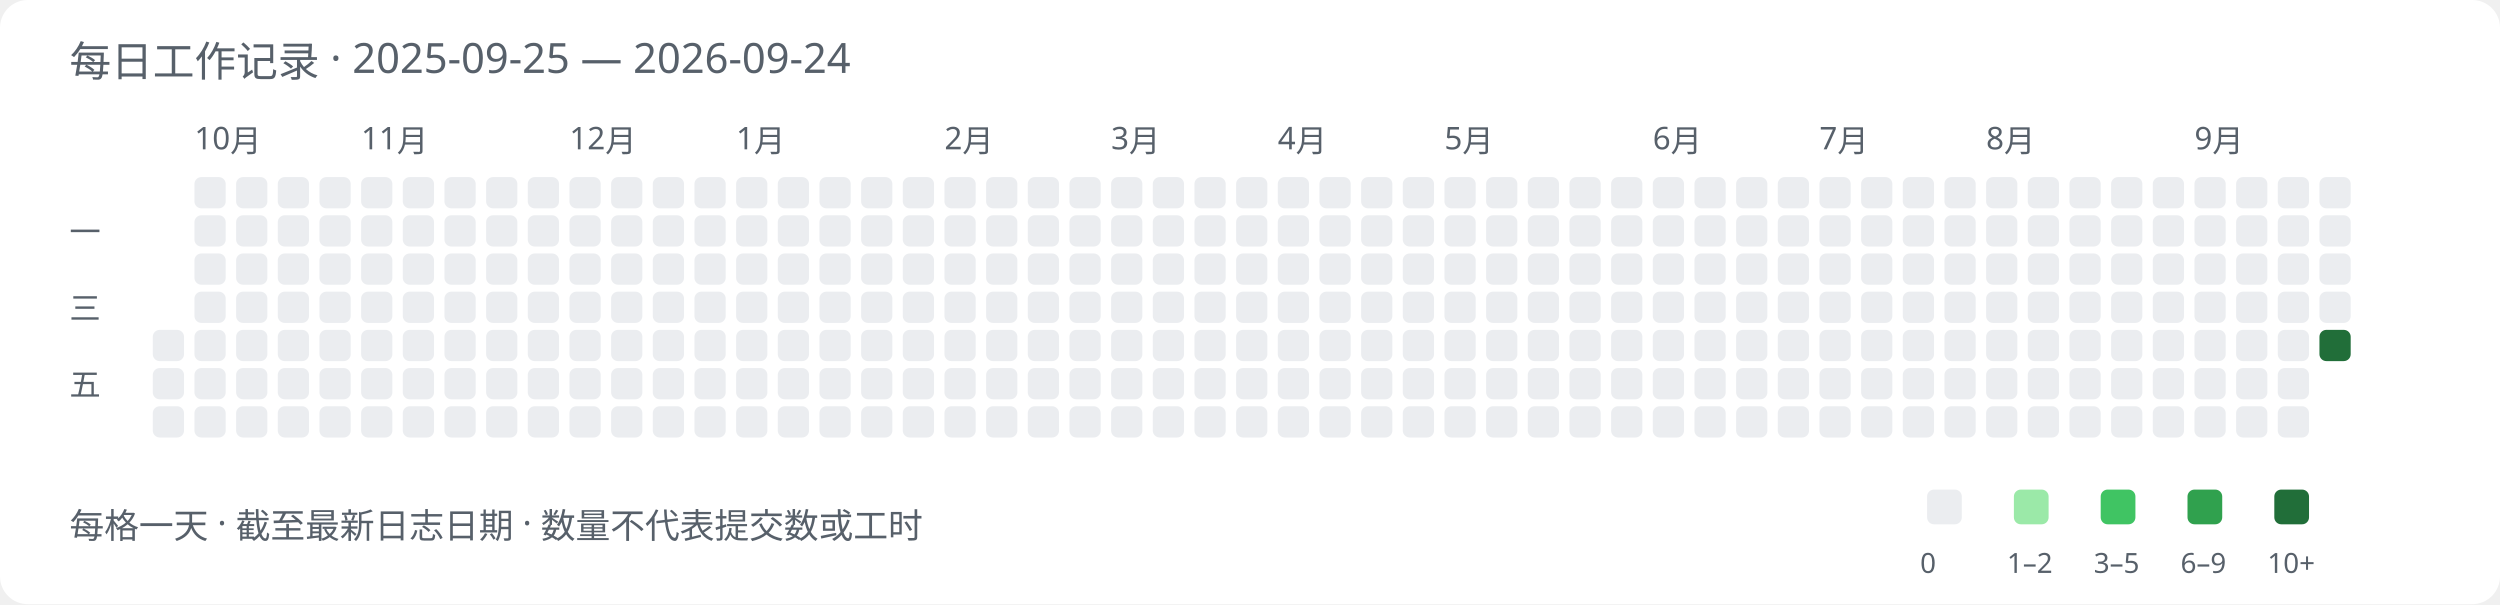
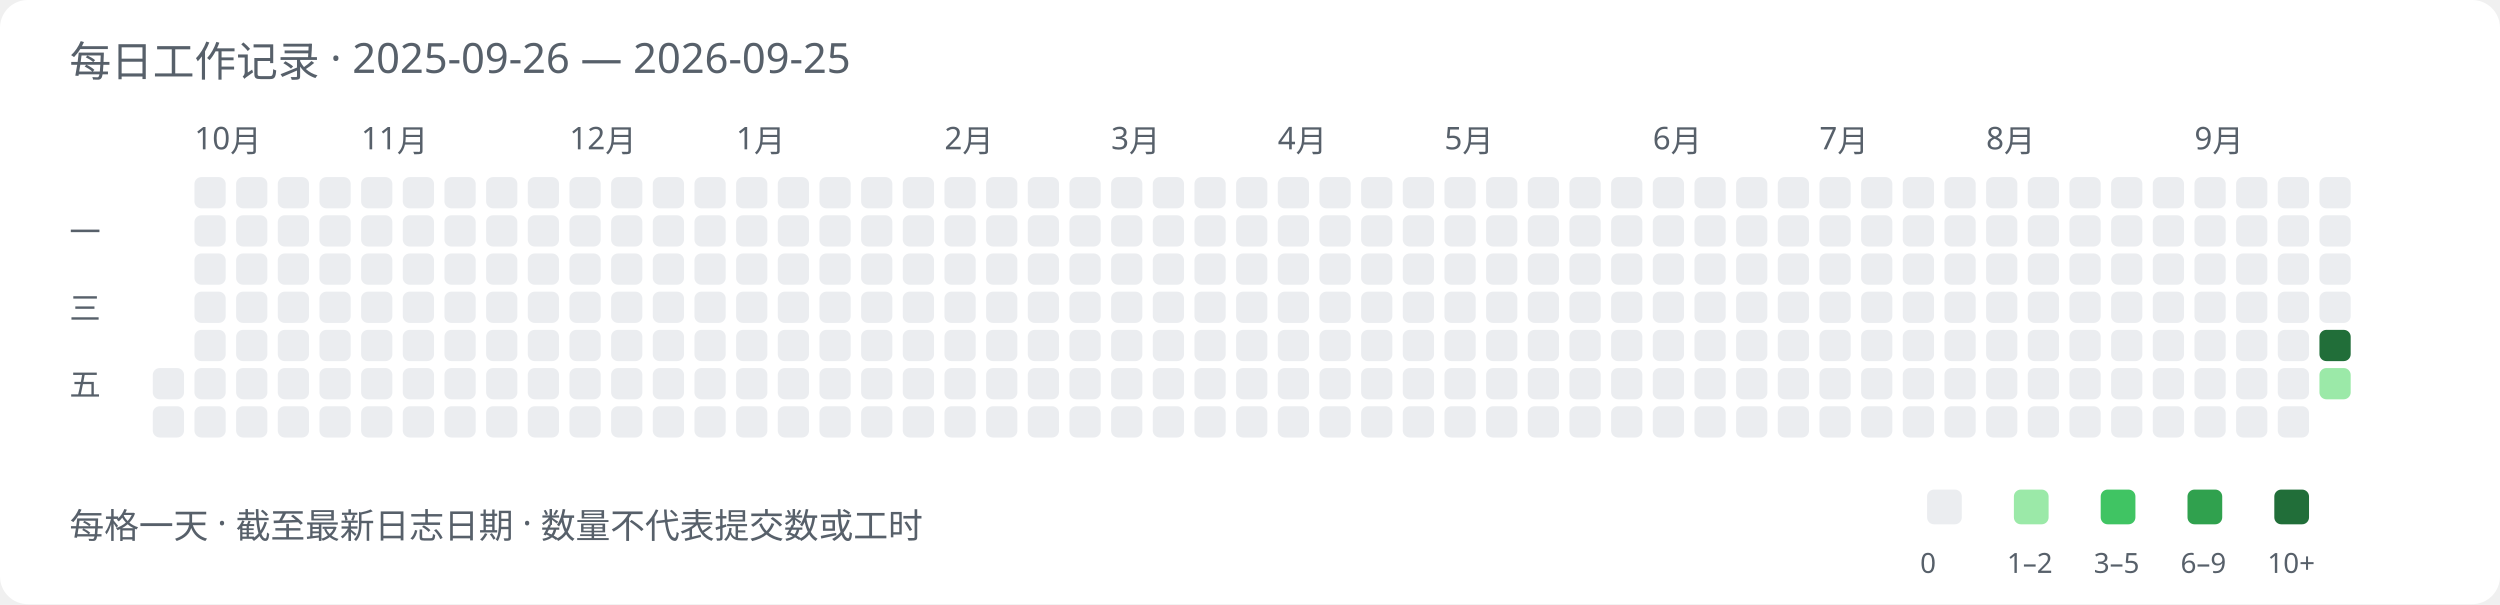
<svg xmlns="http://www.w3.org/2000/svg" width="720" height="174" viewBox="0 0 720 174" role="img" aria-label="每日开发记录全年贡献格">
  <rect width="100%" height="100%" rx="8" fill="#fff" />
  <g font-family="system-ui, sans-serif">
-     <text x="20" y="22" font-size="12" fill="#57606a">每日工作记录 · 2025-09-25 — 2026-09-24</text>
+     <text x="20" y="22" font-size="12" fill="#57606a">每日工作记录 · 2025-09-26 — 2026-09-25</text>
    <text x="20" y="70" font-size="9" fill="#57606a">一</text>
    <text x="20" y="92" font-size="9" fill="#57606a">三</text>
    <text x="20" y="114" font-size="9" fill="#57606a">五</text>
-     <rect data-date="2025-09-25" data-count="0" x="44" y="95" width="9" height="9" rx="2" fill="#ebedf0" />
    <rect data-date="2025-09-26" data-count="0" x="44" y="106" width="9" height="9" rx="2" fill="#ebedf0" />
    <rect data-date="2025-09-27" data-count="0" x="44" y="117" width="9" height="9" rx="2" fill="#ebedf0" />
    <rect data-date="2025-09-28" data-count="0" x="56" y="51" width="9" height="9" rx="2" fill="#ebedf0" />
    <rect data-date="2025-09-29" data-count="0" x="56" y="62" width="9" height="9" rx="2" fill="#ebedf0" />
    <rect data-date="2025-09-30" data-count="0" x="56" y="73" width="9" height="9" rx="2" fill="#ebedf0" />
    <text x="56" y="43" font-size="9" fill="#57606a">10月</text>
    <rect data-date="2025-10-01" data-count="0" x="56" y="84" width="9" height="9" rx="2" fill="#ebedf0" />
    <rect data-date="2025-10-02" data-count="0" x="56" y="95" width="9" height="9" rx="2" fill="#ebedf0" />
    <rect data-date="2025-10-03" data-count="0" x="56" y="106" width="9" height="9" rx="2" fill="#ebedf0" />
    <rect data-date="2025-10-04" data-count="0" x="56" y="117" width="9" height="9" rx="2" fill="#ebedf0" />
    <rect data-date="2025-10-05" data-count="0" x="68" y="51" width="9" height="9" rx="2" fill="#ebedf0" />
    <rect data-date="2025-10-06" data-count="0" x="68" y="62" width="9" height="9" rx="2" fill="#ebedf0" />
    <rect data-date="2025-10-07" data-count="0" x="68" y="73" width="9" height="9" rx="2" fill="#ebedf0" />
    <rect data-date="2025-10-08" data-count="0" x="68" y="84" width="9" height="9" rx="2" fill="#ebedf0" />
    <rect data-date="2025-10-09" data-count="0" x="68" y="95" width="9" height="9" rx="2" fill="#ebedf0" />
    <rect data-date="2025-10-10" data-count="0" x="68" y="106" width="9" height="9" rx="2" fill="#ebedf0" />
    <rect data-date="2025-10-11" data-count="0" x="68" y="117" width="9" height="9" rx="2" fill="#ebedf0" />
    <rect data-date="2025-10-12" data-count="0" x="80" y="51" width="9" height="9" rx="2" fill="#ebedf0" />
    <rect data-date="2025-10-13" data-count="0" x="80" y="62" width="9" height="9" rx="2" fill="#ebedf0" />
    <rect data-date="2025-10-14" data-count="0" x="80" y="73" width="9" height="9" rx="2" fill="#ebedf0" />
    <rect data-date="2025-10-15" data-count="0" x="80" y="84" width="9" height="9" rx="2" fill="#ebedf0" />
    <rect data-date="2025-10-16" data-count="0" x="80" y="95" width="9" height="9" rx="2" fill="#ebedf0" />
    <rect data-date="2025-10-17" data-count="0" x="80" y="106" width="9" height="9" rx="2" fill="#ebedf0" />
    <rect data-date="2025-10-18" data-count="0" x="80" y="117" width="9" height="9" rx="2" fill="#ebedf0" />
    <rect data-date="2025-10-19" data-count="0" x="92" y="51" width="9" height="9" rx="2" fill="#ebedf0" />
    <rect data-date="2025-10-20" data-count="0" x="92" y="62" width="9" height="9" rx="2" fill="#ebedf0" />
    <rect data-date="2025-10-21" data-count="0" x="92" y="73" width="9" height="9" rx="2" fill="#ebedf0" />
    <rect data-date="2025-10-22" data-count="0" x="92" y="84" width="9" height="9" rx="2" fill="#ebedf0" />
    <rect data-date="2025-10-23" data-count="0" x="92" y="95" width="9" height="9" rx="2" fill="#ebedf0" />
    <rect data-date="2025-10-24" data-count="0" x="92" y="106" width="9" height="9" rx="2" fill="#ebedf0" />
    <rect data-date="2025-10-25" data-count="0" x="92" y="117" width="9" height="9" rx="2" fill="#ebedf0" />
    <rect data-date="2025-10-26" data-count="0" x="104" y="51" width="9" height="9" rx="2" fill="#ebedf0" />
    <rect data-date="2025-10-27" data-count="0" x="104" y="62" width="9" height="9" rx="2" fill="#ebedf0" />
    <rect data-date="2025-10-28" data-count="0" x="104" y="73" width="9" height="9" rx="2" fill="#ebedf0" />
    <rect data-date="2025-10-29" data-count="0" x="104" y="84" width="9" height="9" rx="2" fill="#ebedf0" />
    <rect data-date="2025-10-30" data-count="0" x="104" y="95" width="9" height="9" rx="2" fill="#ebedf0" />
    <rect data-date="2025-10-31" data-count="0" x="104" y="106" width="9" height="9" rx="2" fill="#ebedf0" />
    <text x="104" y="43" font-size="9" fill="#57606a">11月</text>
    <rect data-date="2025-11-01" data-count="0" x="104" y="117" width="9" height="9" rx="2" fill="#ebedf0" />
    <rect data-date="2025-11-02" data-count="0" x="116" y="51" width="9" height="9" rx="2" fill="#ebedf0" />
    <rect data-date="2025-11-03" data-count="0" x="116" y="62" width="9" height="9" rx="2" fill="#ebedf0" />
    <rect data-date="2025-11-04" data-count="0" x="116" y="73" width="9" height="9" rx="2" fill="#ebedf0" />
    <rect data-date="2025-11-05" data-count="0" x="116" y="84" width="9" height="9" rx="2" fill="#ebedf0" />
    <rect data-date="2025-11-06" data-count="0" x="116" y="95" width="9" height="9" rx="2" fill="#ebedf0" />
    <rect data-date="2025-11-07" data-count="0" x="116" y="106" width="9" height="9" rx="2" fill="#ebedf0" />
    <rect data-date="2025-11-08" data-count="0" x="116" y="117" width="9" height="9" rx="2" fill="#ebedf0" />
    <rect data-date="2025-11-09" data-count="0" x="128" y="51" width="9" height="9" rx="2" fill="#ebedf0" />
    <rect data-date="2025-11-10" data-count="0" x="128" y="62" width="9" height="9" rx="2" fill="#ebedf0" />
    <rect data-date="2025-11-11" data-count="0" x="128" y="73" width="9" height="9" rx="2" fill="#ebedf0" />
    <rect data-date="2025-11-12" data-count="0" x="128" y="84" width="9" height="9" rx="2" fill="#ebedf0" />
    <rect data-date="2025-11-13" data-count="0" x="128" y="95" width="9" height="9" rx="2" fill="#ebedf0" />
    <rect data-date="2025-11-14" data-count="0" x="128" y="106" width="9" height="9" rx="2" fill="#ebedf0" />
    <rect data-date="2025-11-15" data-count="0" x="128" y="117" width="9" height="9" rx="2" fill="#ebedf0" />
    <rect data-date="2025-11-16" data-count="0" x="140" y="51" width="9" height="9" rx="2" fill="#ebedf0" />
    <rect data-date="2025-11-17" data-count="0" x="140" y="62" width="9" height="9" rx="2" fill="#ebedf0" />
    <rect data-date="2025-11-18" data-count="0" x="140" y="73" width="9" height="9" rx="2" fill="#ebedf0" />
    <rect data-date="2025-11-19" data-count="0" x="140" y="84" width="9" height="9" rx="2" fill="#ebedf0" />
    <rect data-date="2025-11-20" data-count="0" x="140" y="95" width="9" height="9" rx="2" fill="#ebedf0" />
    <rect data-date="2025-11-21" data-count="0" x="140" y="106" width="9" height="9" rx="2" fill="#ebedf0" />
    <rect data-date="2025-11-22" data-count="0" x="140" y="117" width="9" height="9" rx="2" fill="#ebedf0" />
    <rect data-date="2025-11-23" data-count="0" x="152" y="51" width="9" height="9" rx="2" fill="#ebedf0" />
    <rect data-date="2025-11-24" data-count="0" x="152" y="62" width="9" height="9" rx="2" fill="#ebedf0" />
    <rect data-date="2025-11-25" data-count="0" x="152" y="73" width="9" height="9" rx="2" fill="#ebedf0" />
    <rect data-date="2025-11-26" data-count="0" x="152" y="84" width="9" height="9" rx="2" fill="#ebedf0" />
    <rect data-date="2025-11-27" data-count="0" x="152" y="95" width="9" height="9" rx="2" fill="#ebedf0" />
    <rect data-date="2025-11-28" data-count="0" x="152" y="106" width="9" height="9" rx="2" fill="#ebedf0" />
    <rect data-date="2025-11-29" data-count="0" x="152" y="117" width="9" height="9" rx="2" fill="#ebedf0" />
    <rect data-date="2025-11-30" data-count="0" x="164" y="51" width="9" height="9" rx="2" fill="#ebedf0" />
    <text x="164" y="43" font-size="9" fill="#57606a">12月</text>
    <rect data-date="2025-12-01" data-count="0" x="164" y="62" width="9" height="9" rx="2" fill="#ebedf0" />
    <rect data-date="2025-12-02" data-count="0" x="164" y="73" width="9" height="9" rx="2" fill="#ebedf0" />
    <rect data-date="2025-12-03" data-count="0" x="164" y="84" width="9" height="9" rx="2" fill="#ebedf0" />
    <rect data-date="2025-12-04" data-count="0" x="164" y="95" width="9" height="9" rx="2" fill="#ebedf0" />
    <rect data-date="2025-12-05" data-count="0" x="164" y="106" width="9" height="9" rx="2" fill="#ebedf0" />
    <rect data-date="2025-12-06" data-count="0" x="164" y="117" width="9" height="9" rx="2" fill="#ebedf0" />
    <rect data-date="2025-12-07" data-count="0" x="176" y="51" width="9" height="9" rx="2" fill="#ebedf0" />
    <rect data-date="2025-12-08" data-count="0" x="176" y="62" width="9" height="9" rx="2" fill="#ebedf0" />
    <rect data-date="2025-12-09" data-count="0" x="176" y="73" width="9" height="9" rx="2" fill="#ebedf0" />
    <rect data-date="2025-12-10" data-count="0" x="176" y="84" width="9" height="9" rx="2" fill="#ebedf0" />
    <rect data-date="2025-12-11" data-count="0" x="176" y="95" width="9" height="9" rx="2" fill="#ebedf0" />
    <rect data-date="2025-12-12" data-count="0" x="176" y="106" width="9" height="9" rx="2" fill="#ebedf0" />
    <rect data-date="2025-12-13" data-count="0" x="176" y="117" width="9" height="9" rx="2" fill="#ebedf0" />
    <rect data-date="2025-12-14" data-count="0" x="188" y="51" width="9" height="9" rx="2" fill="#ebedf0" />
    <rect data-date="2025-12-15" data-count="0" x="188" y="62" width="9" height="9" rx="2" fill="#ebedf0" />
    <rect data-date="2025-12-16" data-count="0" x="188" y="73" width="9" height="9" rx="2" fill="#ebedf0" />
    <rect data-date="2025-12-17" data-count="0" x="188" y="84" width="9" height="9" rx="2" fill="#ebedf0" />
    <rect data-date="2025-12-18" data-count="0" x="188" y="95" width="9" height="9" rx="2" fill="#ebedf0" />
    <rect data-date="2025-12-19" data-count="0" x="188" y="106" width="9" height="9" rx="2" fill="#ebedf0" />
    <rect data-date="2025-12-20" data-count="0" x="188" y="117" width="9" height="9" rx="2" fill="#ebedf0" />
    <rect data-date="2025-12-21" data-count="0" x="200" y="51" width="9" height="9" rx="2" fill="#ebedf0" />
    <rect data-date="2025-12-22" data-count="0" x="200" y="62" width="9" height="9" rx="2" fill="#ebedf0" />
    <rect data-date="2025-12-23" data-count="0" x="200" y="73" width="9" height="9" rx="2" fill="#ebedf0" />
    <rect data-date="2025-12-24" data-count="0" x="200" y="84" width="9" height="9" rx="2" fill="#ebedf0" />
    <rect data-date="2025-12-25" data-count="0" x="200" y="95" width="9" height="9" rx="2" fill="#ebedf0" />
    <rect data-date="2025-12-26" data-count="0" x="200" y="106" width="9" height="9" rx="2" fill="#ebedf0" />
    <rect data-date="2025-12-27" data-count="0" x="200" y="117" width="9" height="9" rx="2" fill="#ebedf0" />
    <rect data-date="2025-12-28" data-count="0" x="212" y="51" width="9" height="9" rx="2" fill="#ebedf0" />
    <rect data-date="2025-12-29" data-count="0" x="212" y="62" width="9" height="9" rx="2" fill="#ebedf0" />
    <rect data-date="2025-12-30" data-count="0" x="212" y="73" width="9" height="9" rx="2" fill="#ebedf0" />
    <rect data-date="2025-12-31" data-count="0" x="212" y="84" width="9" height="9" rx="2" fill="#ebedf0" />
    <text x="212" y="43" font-size="9" fill="#57606a">1月</text>
    <rect data-date="2026-01-01" data-count="0" x="212" y="95" width="9" height="9" rx="2" fill="#ebedf0" />
    <rect data-date="2026-01-02" data-count="0" x="212" y="106" width="9" height="9" rx="2" fill="#ebedf0" />
    <rect data-date="2026-01-03" data-count="0" x="212" y="117" width="9" height="9" rx="2" fill="#ebedf0" />
    <rect data-date="2026-01-04" data-count="0" x="224" y="51" width="9" height="9" rx="2" fill="#ebedf0" />
    <rect data-date="2026-01-05" data-count="0" x="224" y="62" width="9" height="9" rx="2" fill="#ebedf0" />
    <rect data-date="2026-01-06" data-count="0" x="224" y="73" width="9" height="9" rx="2" fill="#ebedf0" />
    <rect data-date="2026-01-07" data-count="0" x="224" y="84" width="9" height="9" rx="2" fill="#ebedf0" />
    <rect data-date="2026-01-08" data-count="0" x="224" y="95" width="9" height="9" rx="2" fill="#ebedf0" />
    <rect data-date="2026-01-09" data-count="0" x="224" y="106" width="9" height="9" rx="2" fill="#ebedf0" />
    <rect data-date="2026-01-10" data-count="0" x="224" y="117" width="9" height="9" rx="2" fill="#ebedf0" />
    <rect data-date="2026-01-11" data-count="0" x="236" y="51" width="9" height="9" rx="2" fill="#ebedf0" />
    <rect data-date="2026-01-12" data-count="0" x="236" y="62" width="9" height="9" rx="2" fill="#ebedf0" />
    <rect data-date="2026-01-13" data-count="0" x="236" y="73" width="9" height="9" rx="2" fill="#ebedf0" />
    <rect data-date="2026-01-14" data-count="0" x="236" y="84" width="9" height="9" rx="2" fill="#ebedf0" />
    <rect data-date="2026-01-15" data-count="0" x="236" y="95" width="9" height="9" rx="2" fill="#ebedf0" />
    <rect data-date="2026-01-16" data-count="0" x="236" y="106" width="9" height="9" rx="2" fill="#ebedf0" />
    <rect data-date="2026-01-17" data-count="0" x="236" y="117" width="9" height="9" rx="2" fill="#ebedf0" />
    <rect data-date="2026-01-18" data-count="0" x="248" y="51" width="9" height="9" rx="2" fill="#ebedf0" />
    <rect data-date="2026-01-19" data-count="0" x="248" y="62" width="9" height="9" rx="2" fill="#ebedf0" />
    <rect data-date="2026-01-20" data-count="0" x="248" y="73" width="9" height="9" rx="2" fill="#ebedf0" />
    <rect data-date="2026-01-21" data-count="0" x="248" y="84" width="9" height="9" rx="2" fill="#ebedf0" />
    <rect data-date="2026-01-22" data-count="0" x="248" y="95" width="9" height="9" rx="2" fill="#ebedf0" />
    <rect data-date="2026-01-23" data-count="0" x="248" y="106" width="9" height="9" rx="2" fill="#ebedf0" />
    <rect data-date="2026-01-24" data-count="0" x="248" y="117" width="9" height="9" rx="2" fill="#ebedf0" />
    <rect data-date="2026-01-25" data-count="0" x="260" y="51" width="9" height="9" rx="2" fill="#ebedf0" />
    <rect data-date="2026-01-26" data-count="0" x="260" y="62" width="9" height="9" rx="2" fill="#ebedf0" />
    <rect data-date="2026-01-27" data-count="0" x="260" y="73" width="9" height="9" rx="2" fill="#ebedf0" />
    <rect data-date="2026-01-28" data-count="0" x="260" y="84" width="9" height="9" rx="2" fill="#ebedf0" />
    <rect data-date="2026-01-29" data-count="0" x="260" y="95" width="9" height="9" rx="2" fill="#ebedf0" />
    <rect data-date="2026-01-30" data-count="0" x="260" y="106" width="9" height="9" rx="2" fill="#ebedf0" />
    <rect data-date="2026-01-31" data-count="0" x="260" y="117" width="9" height="9" rx="2" fill="#ebedf0" />
    <text x="272" y="43" font-size="9" fill="#57606a">2月</text>
    <rect data-date="2026-02-01" data-count="0" x="272" y="51" width="9" height="9" rx="2" fill="#ebedf0" />
    <rect data-date="2026-02-02" data-count="0" x="272" y="62" width="9" height="9" rx="2" fill="#ebedf0" />
    <rect data-date="2026-02-03" data-count="0" x="272" y="73" width="9" height="9" rx="2" fill="#ebedf0" />
    <rect data-date="2026-02-04" data-count="0" x="272" y="84" width="9" height="9" rx="2" fill="#ebedf0" />
    <rect data-date="2026-02-05" data-count="0" x="272" y="95" width="9" height="9" rx="2" fill="#ebedf0" />
    <rect data-date="2026-02-06" data-count="0" x="272" y="106" width="9" height="9" rx="2" fill="#ebedf0" />
    <rect data-date="2026-02-07" data-count="0" x="272" y="117" width="9" height="9" rx="2" fill="#ebedf0" />
    <rect data-date="2026-02-08" data-count="0" x="284" y="51" width="9" height="9" rx="2" fill="#ebedf0" />
    <rect data-date="2026-02-09" data-count="0" x="284" y="62" width="9" height="9" rx="2" fill="#ebedf0" />
    <rect data-date="2026-02-10" data-count="0" x="284" y="73" width="9" height="9" rx="2" fill="#ebedf0" />
    <rect data-date="2026-02-11" data-count="0" x="284" y="84" width="9" height="9" rx="2" fill="#ebedf0" />
    <rect data-date="2026-02-12" data-count="0" x="284" y="95" width="9" height="9" rx="2" fill="#ebedf0" />
    <rect data-date="2026-02-13" data-count="0" x="284" y="106" width="9" height="9" rx="2" fill="#ebedf0" />
    <rect data-date="2026-02-14" data-count="0" x="284" y="117" width="9" height="9" rx="2" fill="#ebedf0" />
    <rect data-date="2026-02-15" data-count="0" x="296" y="51" width="9" height="9" rx="2" fill="#ebedf0" />
    <rect data-date="2026-02-16" data-count="0" x="296" y="62" width="9" height="9" rx="2" fill="#ebedf0" />
    <rect data-date="2026-02-17" data-count="0" x="296" y="73" width="9" height="9" rx="2" fill="#ebedf0" />
    <rect data-date="2026-02-18" data-count="0" x="296" y="84" width="9" height="9" rx="2" fill="#ebedf0" />
    <rect data-date="2026-02-19" data-count="0" x="296" y="95" width="9" height="9" rx="2" fill="#ebedf0" />
    <rect data-date="2026-02-20" data-count="0" x="296" y="106" width="9" height="9" rx="2" fill="#ebedf0" />
    <rect data-date="2026-02-21" data-count="0" x="296" y="117" width="9" height="9" rx="2" fill="#ebedf0" />
    <rect data-date="2026-02-22" data-count="0" x="308" y="51" width="9" height="9" rx="2" fill="#ebedf0" />
    <rect data-date="2026-02-23" data-count="0" x="308" y="62" width="9" height="9" rx="2" fill="#ebedf0" />
    <rect data-date="2026-02-24" data-count="0" x="308" y="73" width="9" height="9" rx="2" fill="#ebedf0" />
    <rect data-date="2026-02-25" data-count="0" x="308" y="84" width="9" height="9" rx="2" fill="#ebedf0" />
    <rect data-date="2026-02-26" data-count="0" x="308" y="95" width="9" height="9" rx="2" fill="#ebedf0" />
    <rect data-date="2026-02-27" data-count="0" x="308" y="106" width="9" height="9" rx="2" fill="#ebedf0" />
    <rect data-date="2026-02-28" data-count="0" x="308" y="117" width="9" height="9" rx="2" fill="#ebedf0" />
    <text x="320" y="43" font-size="9" fill="#57606a">3月</text>
    <rect data-date="2026-03-01" data-count="0" x="320" y="51" width="9" height="9" rx="2" fill="#ebedf0" />
    <rect data-date="2026-03-02" data-count="0" x="320" y="62" width="9" height="9" rx="2" fill="#ebedf0" />
    <rect data-date="2026-03-03" data-count="0" x="320" y="73" width="9" height="9" rx="2" fill="#ebedf0" />
    <rect data-date="2026-03-04" data-count="0" x="320" y="84" width="9" height="9" rx="2" fill="#ebedf0" />
    <rect data-date="2026-03-05" data-count="0" x="320" y="95" width="9" height="9" rx="2" fill="#ebedf0" />
    <rect data-date="2026-03-06" data-count="0" x="320" y="106" width="9" height="9" rx="2" fill="#ebedf0" />
    <rect data-date="2026-03-07" data-count="0" x="320" y="117" width="9" height="9" rx="2" fill="#ebedf0" />
    <rect data-date="2026-03-08" data-count="0" x="332" y="51" width="9" height="9" rx="2" fill="#ebedf0" />
    <rect data-date="2026-03-09" data-count="0" x="332" y="62" width="9" height="9" rx="2" fill="#ebedf0" />
    <rect data-date="2026-03-10" data-count="0" x="332" y="73" width="9" height="9" rx="2" fill="#ebedf0" />
    <rect data-date="2026-03-11" data-count="0" x="332" y="84" width="9" height="9" rx="2" fill="#ebedf0" />
    <rect data-date="2026-03-12" data-count="0" x="332" y="95" width="9" height="9" rx="2" fill="#ebedf0" />
    <rect data-date="2026-03-13" data-count="0" x="332" y="106" width="9" height="9" rx="2" fill="#ebedf0" />
    <rect data-date="2026-03-14" data-count="0" x="332" y="117" width="9" height="9" rx="2" fill="#ebedf0" />
    <rect data-date="2026-03-15" data-count="0" x="344" y="51" width="9" height="9" rx="2" fill="#ebedf0" />
    <rect data-date="2026-03-16" data-count="0" x="344" y="62" width="9" height="9" rx="2" fill="#ebedf0" />
    <rect data-date="2026-03-17" data-count="0" x="344" y="73" width="9" height="9" rx="2" fill="#ebedf0" />
    <rect data-date="2026-03-18" data-count="0" x="344" y="84" width="9" height="9" rx="2" fill="#ebedf0" />
    <rect data-date="2026-03-19" data-count="0" x="344" y="95" width="9" height="9" rx="2" fill="#ebedf0" />
    <rect data-date="2026-03-20" data-count="0" x="344" y="106" width="9" height="9" rx="2" fill="#ebedf0" />
    <rect data-date="2026-03-21" data-count="0" x="344" y="117" width="9" height="9" rx="2" fill="#ebedf0" />
    <rect data-date="2026-03-22" data-count="0" x="356" y="51" width="9" height="9" rx="2" fill="#ebedf0" />
    <rect data-date="2026-03-23" data-count="0" x="356" y="62" width="9" height="9" rx="2" fill="#ebedf0" />
    <rect data-date="2026-03-24" data-count="0" x="356" y="73" width="9" height="9" rx="2" fill="#ebedf0" />
    <rect data-date="2026-03-25" data-count="0" x="356" y="84" width="9" height="9" rx="2" fill="#ebedf0" />
    <rect data-date="2026-03-26" data-count="0" x="356" y="95" width="9" height="9" rx="2" fill="#ebedf0" />
    <rect data-date="2026-03-27" data-count="0" x="356" y="106" width="9" height="9" rx="2" fill="#ebedf0" />
    <rect data-date="2026-03-28" data-count="0" x="356" y="117" width="9" height="9" rx="2" fill="#ebedf0" />
    <rect data-date="2026-03-29" data-count="0" x="368" y="51" width="9" height="9" rx="2" fill="#ebedf0" />
    <rect data-date="2026-03-30" data-count="0" x="368" y="62" width="9" height="9" rx="2" fill="#ebedf0" />
    <rect data-date="2026-03-31" data-count="0" x="368" y="73" width="9" height="9" rx="2" fill="#ebedf0" />
    <text x="368" y="43" font-size="9" fill="#57606a">4月</text>
    <rect data-date="2026-04-01" data-count="0" x="368" y="84" width="9" height="9" rx="2" fill="#ebedf0" />
    <rect data-date="2026-04-02" data-count="0" x="368" y="95" width="9" height="9" rx="2" fill="#ebedf0" />
    <rect data-date="2026-04-03" data-count="0" x="368" y="106" width="9" height="9" rx="2" fill="#ebedf0" />
    <rect data-date="2026-04-04" data-count="0" x="368" y="117" width="9" height="9" rx="2" fill="#ebedf0" />
    <rect data-date="2026-04-05" data-count="0" x="380" y="51" width="9" height="9" rx="2" fill="#ebedf0" />
    <rect data-date="2026-04-06" data-count="0" x="380" y="62" width="9" height="9" rx="2" fill="#ebedf0" />
    <rect data-date="2026-04-07" data-count="0" x="380" y="73" width="9" height="9" rx="2" fill="#ebedf0" />
    <rect data-date="2026-04-08" data-count="0" x="380" y="84" width="9" height="9" rx="2" fill="#ebedf0" />
    <rect data-date="2026-04-09" data-count="0" x="380" y="95" width="9" height="9" rx="2" fill="#ebedf0" />
    <rect data-date="2026-04-10" data-count="0" x="380" y="106" width="9" height="9" rx="2" fill="#ebedf0" />
    <rect data-date="2026-04-11" data-count="0" x="380" y="117" width="9" height="9" rx="2" fill="#ebedf0" />
    <rect data-date="2026-04-12" data-count="0" x="392" y="51" width="9" height="9" rx="2" fill="#ebedf0" />
    <rect data-date="2026-04-13" data-count="0" x="392" y="62" width="9" height="9" rx="2" fill="#ebedf0" />
    <rect data-date="2026-04-14" data-count="0" x="392" y="73" width="9" height="9" rx="2" fill="#ebedf0" />
    <rect data-date="2026-04-15" data-count="0" x="392" y="84" width="9" height="9" rx="2" fill="#ebedf0" />
    <rect data-date="2026-04-16" data-count="0" x="392" y="95" width="9" height="9" rx="2" fill="#ebedf0" />
    <rect data-date="2026-04-17" data-count="0" x="392" y="106" width="9" height="9" rx="2" fill="#ebedf0" />
    <rect data-date="2026-04-18" data-count="0" x="392" y="117" width="9" height="9" rx="2" fill="#ebedf0" />
    <rect data-date="2026-04-19" data-count="0" x="404" y="51" width="9" height="9" rx="2" fill="#ebedf0" />
    <rect data-date="2026-04-20" data-count="0" x="404" y="62" width="9" height="9" rx="2" fill="#ebedf0" />
    <rect data-date="2026-04-21" data-count="0" x="404" y="73" width="9" height="9" rx="2" fill="#ebedf0" />
    <rect data-date="2026-04-22" data-count="0" x="404" y="84" width="9" height="9" rx="2" fill="#ebedf0" />
    <rect data-date="2026-04-23" data-count="0" x="404" y="95" width="9" height="9" rx="2" fill="#ebedf0" />
    <rect data-date="2026-04-24" data-count="0" x="404" y="106" width="9" height="9" rx="2" fill="#ebedf0" />
    <rect data-date="2026-04-25" data-count="0" x="404" y="117" width="9" height="9" rx="2" fill="#ebedf0" />
    <rect data-date="2026-04-26" data-count="0" x="416" y="51" width="9" height="9" rx="2" fill="#ebedf0" />
    <rect data-date="2026-04-27" data-count="0" x="416" y="62" width="9" height="9" rx="2" fill="#ebedf0" />
    <rect data-date="2026-04-28" data-count="0" x="416" y="73" width="9" height="9" rx="2" fill="#ebedf0" />
    <rect data-date="2026-04-29" data-count="0" x="416" y="84" width="9" height="9" rx="2" fill="#ebedf0" />
    <rect data-date="2026-04-30" data-count="0" x="416" y="95" width="9" height="9" rx="2" fill="#ebedf0" />
    <text x="416" y="43" font-size="9" fill="#57606a">5月</text>
    <rect data-date="2026-05-01" data-count="0" x="416" y="106" width="9" height="9" rx="2" fill="#ebedf0" />
    <rect data-date="2026-05-02" data-count="0" x="416" y="117" width="9" height="9" rx="2" fill="#ebedf0" />
    <rect data-date="2026-05-03" data-count="0" x="428" y="51" width="9" height="9" rx="2" fill="#ebedf0" />
    <rect data-date="2026-05-04" data-count="0" x="428" y="62" width="9" height="9" rx="2" fill="#ebedf0" />
    <rect data-date="2026-05-05" data-count="0" x="428" y="73" width="9" height="9" rx="2" fill="#ebedf0" />
    <rect data-date="2026-05-06" data-count="0" x="428" y="84" width="9" height="9" rx="2" fill="#ebedf0" />
    <rect data-date="2026-05-07" data-count="0" x="428" y="95" width="9" height="9" rx="2" fill="#ebedf0" />
    <rect data-date="2026-05-08" data-count="0" x="428" y="106" width="9" height="9" rx="2" fill="#ebedf0" />
    <rect data-date="2026-05-09" data-count="0" x="428" y="117" width="9" height="9" rx="2" fill="#ebedf0" />
    <rect data-date="2026-05-10" data-count="0" x="440" y="51" width="9" height="9" rx="2" fill="#ebedf0" />
    <rect data-date="2026-05-11" data-count="0" x="440" y="62" width="9" height="9" rx="2" fill="#ebedf0" />
    <rect data-date="2026-05-12" data-count="0" x="440" y="73" width="9" height="9" rx="2" fill="#ebedf0" />
    <rect data-date="2026-05-13" data-count="0" x="440" y="84" width="9" height="9" rx="2" fill="#ebedf0" />
    <rect data-date="2026-05-14" data-count="0" x="440" y="95" width="9" height="9" rx="2" fill="#ebedf0" />
    <rect data-date="2026-05-15" data-count="0" x="440" y="106" width="9" height="9" rx="2" fill="#ebedf0" />
    <rect data-date="2026-05-16" data-count="0" x="440" y="117" width="9" height="9" rx="2" fill="#ebedf0" />
    <rect data-date="2026-05-17" data-count="0" x="452" y="51" width="9" height="9" rx="2" fill="#ebedf0" />
    <rect data-date="2026-05-18" data-count="0" x="452" y="62" width="9" height="9" rx="2" fill="#ebedf0" />
    <rect data-date="2026-05-19" data-count="0" x="452" y="73" width="9" height="9" rx="2" fill="#ebedf0" />
    <rect data-date="2026-05-20" data-count="0" x="452" y="84" width="9" height="9" rx="2" fill="#ebedf0" />
    <rect data-date="2026-05-21" data-count="0" x="452" y="95" width="9" height="9" rx="2" fill="#ebedf0" />
    <rect data-date="2026-05-22" data-count="0" x="452" y="106" width="9" height="9" rx="2" fill="#ebedf0" />
    <rect data-date="2026-05-23" data-count="0" x="452" y="117" width="9" height="9" rx="2" fill="#ebedf0" />
    <rect data-date="2026-05-24" data-count="0" x="464" y="51" width="9" height="9" rx="2" fill="#ebedf0" />
    <rect data-date="2026-05-25" data-count="0" x="464" y="62" width="9" height="9" rx="2" fill="#ebedf0" />
    <rect data-date="2026-05-26" data-count="0" x="464" y="73" width="9" height="9" rx="2" fill="#ebedf0" />
    <rect data-date="2026-05-27" data-count="0" x="464" y="84" width="9" height="9" rx="2" fill="#ebedf0" />
    <rect data-date="2026-05-28" data-count="0" x="464" y="95" width="9" height="9" rx="2" fill="#ebedf0" />
    <rect data-date="2026-05-29" data-count="0" x="464" y="106" width="9" height="9" rx="2" fill="#ebedf0" />
    <rect data-date="2026-05-30" data-count="0" x="464" y="117" width="9" height="9" rx="2" fill="#ebedf0" />
    <rect data-date="2026-05-31" data-count="0" x="476" y="51" width="9" height="9" rx="2" fill="#ebedf0" />
    <text x="476" y="43" font-size="9" fill="#57606a">6月</text>
    <rect data-date="2026-06-01" data-count="0" x="476" y="62" width="9" height="9" rx="2" fill="#ebedf0" />
    <rect data-date="2026-06-02" data-count="0" x="476" y="73" width="9" height="9" rx="2" fill="#ebedf0" />
    <rect data-date="2026-06-03" data-count="0" x="476" y="84" width="9" height="9" rx="2" fill="#ebedf0" />
    <rect data-date="2026-06-04" data-count="0" x="476" y="95" width="9" height="9" rx="2" fill="#ebedf0" />
    <rect data-date="2026-06-05" data-count="0" x="476" y="106" width="9" height="9" rx="2" fill="#ebedf0" />
    <rect data-date="2026-06-06" data-count="0" x="476" y="117" width="9" height="9" rx="2" fill="#ebedf0" />
    <rect data-date="2026-06-07" data-count="0" x="488" y="51" width="9" height="9" rx="2" fill="#ebedf0" />
    <rect data-date="2026-06-08" data-count="0" x="488" y="62" width="9" height="9" rx="2" fill="#ebedf0" />
    <rect data-date="2026-06-09" data-count="0" x="488" y="73" width="9" height="9" rx="2" fill="#ebedf0" />
    <rect data-date="2026-06-10" data-count="0" x="488" y="84" width="9" height="9" rx="2" fill="#ebedf0" />
    <rect data-date="2026-06-11" data-count="0" x="488" y="95" width="9" height="9" rx="2" fill="#ebedf0" />
    <rect data-date="2026-06-12" data-count="0" x="488" y="106" width="9" height="9" rx="2" fill="#ebedf0" />
    <rect data-date="2026-06-13" data-count="0" x="488" y="117" width="9" height="9" rx="2" fill="#ebedf0" />
    <rect data-date="2026-06-14" data-count="0" x="500" y="51" width="9" height="9" rx="2" fill="#ebedf0" />
    <rect data-date="2026-06-15" data-count="0" x="500" y="62" width="9" height="9" rx="2" fill="#ebedf0" />
    <rect data-date="2026-06-16" data-count="0" x="500" y="73" width="9" height="9" rx="2" fill="#ebedf0" />
    <rect data-date="2026-06-17" data-count="0" x="500" y="84" width="9" height="9" rx="2" fill="#ebedf0" />
    <rect data-date="2026-06-18" data-count="0" x="500" y="95" width="9" height="9" rx="2" fill="#ebedf0" />
    <rect data-date="2026-06-19" data-count="0" x="500" y="106" width="9" height="9" rx="2" fill="#ebedf0" />
    <rect data-date="2026-06-20" data-count="0" x="500" y="117" width="9" height="9" rx="2" fill="#ebedf0" />
    <rect data-date="2026-06-21" data-count="0" x="512" y="51" width="9" height="9" rx="2" fill="#ebedf0" />
    <rect data-date="2026-06-22" data-count="0" x="512" y="62" width="9" height="9" rx="2" fill="#ebedf0" />
    <rect data-date="2026-06-23" data-count="0" x="512" y="73" width="9" height="9" rx="2" fill="#ebedf0" />
    <rect data-date="2026-06-24" data-count="0" x="512" y="84" width="9" height="9" rx="2" fill="#ebedf0" />
    <rect data-date="2026-06-25" data-count="0" x="512" y="95" width="9" height="9" rx="2" fill="#ebedf0" />
    <rect data-date="2026-06-26" data-count="0" x="512" y="106" width="9" height="9" rx="2" fill="#ebedf0" />
    <rect data-date="2026-06-27" data-count="0" x="512" y="117" width="9" height="9" rx="2" fill="#ebedf0" />
    <rect data-date="2026-06-28" data-count="0" x="524" y="51" width="9" height="9" rx="2" fill="#ebedf0" />
    <rect data-date="2026-06-29" data-count="0" x="524" y="62" width="9" height="9" rx="2" fill="#ebedf0" />
    <rect data-date="2026-06-30" data-count="0" x="524" y="73" width="9" height="9" rx="2" fill="#ebedf0" />
    <text x="524" y="43" font-size="9" fill="#57606a">7月</text>
    <rect data-date="2026-07-01" data-count="0" x="524" y="84" width="9" height="9" rx="2" fill="#ebedf0" />
    <rect data-date="2026-07-02" data-count="0" x="524" y="95" width="9" height="9" rx="2" fill="#ebedf0" />
    <rect data-date="2026-07-03" data-count="0" x="524" y="106" width="9" height="9" rx="2" fill="#ebedf0" />
    <rect data-date="2026-07-04" data-count="0" x="524" y="117" width="9" height="9" rx="2" fill="#ebedf0" />
    <rect data-date="2026-07-05" data-count="0" x="536" y="51" width="9" height="9" rx="2" fill="#ebedf0" />
    <rect data-date="2026-07-06" data-count="0" x="536" y="62" width="9" height="9" rx="2" fill="#ebedf0" />
    <rect data-date="2026-07-07" data-count="0" x="536" y="73" width="9" height="9" rx="2" fill="#ebedf0" />
    <rect data-date="2026-07-08" data-count="0" x="536" y="84" width="9" height="9" rx="2" fill="#ebedf0" />
    <rect data-date="2026-07-09" data-count="0" x="536" y="95" width="9" height="9" rx="2" fill="#ebedf0" />
    <rect data-date="2026-07-10" data-count="0" x="536" y="106" width="9" height="9" rx="2" fill="#ebedf0" />
    <rect data-date="2026-07-11" data-count="0" x="536" y="117" width="9" height="9" rx="2" fill="#ebedf0" />
    <rect data-date="2026-07-12" data-count="0" x="548" y="51" width="9" height="9" rx="2" fill="#ebedf0" />
    <rect data-date="2026-07-13" data-count="0" x="548" y="62" width="9" height="9" rx="2" fill="#ebedf0" />
    <rect data-date="2026-07-14" data-count="0" x="548" y="73" width="9" height="9" rx="2" fill="#ebedf0" />
    <rect data-date="2026-07-15" data-count="0" x="548" y="84" width="9" height="9" rx="2" fill="#ebedf0" />
    <rect data-date="2026-07-16" data-count="0" x="548" y="95" width="9" height="9" rx="2" fill="#ebedf0" />
    <rect data-date="2026-07-17" data-count="0" x="548" y="106" width="9" height="9" rx="2" fill="#ebedf0" />
    <rect data-date="2026-07-18" data-count="0" x="548" y="117" width="9" height="9" rx="2" fill="#ebedf0" />
    <rect data-date="2026-07-19" data-count="0" x="560" y="51" width="9" height="9" rx="2" fill="#ebedf0" />
    <rect data-date="2026-07-20" data-count="0" x="560" y="62" width="9" height="9" rx="2" fill="#ebedf0" />
    <rect data-date="2026-07-21" data-count="0" x="560" y="73" width="9" height="9" rx="2" fill="#ebedf0" />
    <rect data-date="2026-07-22" data-count="0" x="560" y="84" width="9" height="9" rx="2" fill="#ebedf0" />
    <rect data-date="2026-07-23" data-count="0" x="560" y="95" width="9" height="9" rx="2" fill="#ebedf0" />
    <rect data-date="2026-07-24" data-count="0" x="560" y="106" width="9" height="9" rx="2" fill="#ebedf0" />
    <rect data-date="2026-07-25" data-count="0" x="560" y="117" width="9" height="9" rx="2" fill="#ebedf0" />
    <rect data-date="2026-07-26" data-count="0" x="572" y="51" width="9" height="9" rx="2" fill="#ebedf0" />
    <rect data-date="2026-07-27" data-count="0" x="572" y="62" width="9" height="9" rx="2" fill="#ebedf0" />
    <rect data-date="2026-07-28" data-count="0" x="572" y="73" width="9" height="9" rx="2" fill="#ebedf0" />
    <rect data-date="2026-07-29" data-count="0" x="572" y="84" width="9" height="9" rx="2" fill="#ebedf0" />
    <rect data-date="2026-07-30" data-count="0" x="572" y="95" width="9" height="9" rx="2" fill="#ebedf0" />
    <rect data-date="2026-07-31" data-count="0" x="572" y="106" width="9" height="9" rx="2" fill="#ebedf0" />
    <text x="572" y="43" font-size="9" fill="#57606a">8月</text>
    <rect data-date="2026-08-01" data-count="0" x="572" y="117" width="9" height="9" rx="2" fill="#ebedf0" />
    <rect data-date="2026-08-02" data-count="0" x="584" y="51" width="9" height="9" rx="2" fill="#ebedf0" />
    <rect data-date="2026-08-03" data-count="0" x="584" y="62" width="9" height="9" rx="2" fill="#ebedf0" />
    <rect data-date="2026-08-04" data-count="0" x="584" y="73" width="9" height="9" rx="2" fill="#ebedf0" />
    <rect data-date="2026-08-05" data-count="0" x="584" y="84" width="9" height="9" rx="2" fill="#ebedf0" />
    <rect data-date="2026-08-06" data-count="0" x="584" y="95" width="9" height="9" rx="2" fill="#ebedf0" />
    <rect data-date="2026-08-07" data-count="0" x="584" y="106" width="9" height="9" rx="2" fill="#ebedf0" />
    <rect data-date="2026-08-08" data-count="0" x="584" y="117" width="9" height="9" rx="2" fill="#ebedf0" />
    <rect data-date="2026-08-09" data-count="0" x="596" y="51" width="9" height="9" rx="2" fill="#ebedf0" />
    <rect data-date="2026-08-10" data-count="0" x="596" y="62" width="9" height="9" rx="2" fill="#ebedf0" />
    <rect data-date="2026-08-11" data-count="0" x="596" y="73" width="9" height="9" rx="2" fill="#ebedf0" />
    <rect data-date="2026-08-12" data-count="0" x="596" y="84" width="9" height="9" rx="2" fill="#ebedf0" />
    <rect data-date="2026-08-13" data-count="0" x="596" y="95" width="9" height="9" rx="2" fill="#ebedf0" />
    <rect data-date="2026-08-14" data-count="0" x="596" y="106" width="9" height="9" rx="2" fill="#ebedf0" />
    <rect data-date="2026-08-15" data-count="0" x="596" y="117" width="9" height="9" rx="2" fill="#ebedf0" />
    <rect data-date="2026-08-16" data-count="0" x="608" y="51" width="9" height="9" rx="2" fill="#ebedf0" />
    <rect data-date="2026-08-17" data-count="0" x="608" y="62" width="9" height="9" rx="2" fill="#ebedf0" />
    <rect data-date="2026-08-18" data-count="0" x="608" y="73" width="9" height="9" rx="2" fill="#ebedf0" />
    <rect data-date="2026-08-19" data-count="0" x="608" y="84" width="9" height="9" rx="2" fill="#ebedf0" />
    <rect data-date="2026-08-20" data-count="0" x="608" y="95" width="9" height="9" rx="2" fill="#ebedf0" />
    <rect data-date="2026-08-21" data-count="0" x="608" y="106" width="9" height="9" rx="2" fill="#ebedf0" />
    <rect data-date="2026-08-22" data-count="0" x="608" y="117" width="9" height="9" rx="2" fill="#ebedf0" />
    <rect data-date="2026-08-23" data-count="0" x="620" y="51" width="9" height="9" rx="2" fill="#ebedf0" />
    <rect data-date="2026-08-24" data-count="0" x="620" y="62" width="9" height="9" rx="2" fill="#ebedf0" />
    <rect data-date="2026-08-25" data-count="0" x="620" y="73" width="9" height="9" rx="2" fill="#ebedf0" />
    <rect data-date="2026-08-26" data-count="0" x="620" y="84" width="9" height="9" rx="2" fill="#ebedf0" />
    <rect data-date="2026-08-27" data-count="0" x="620" y="95" width="9" height="9" rx="2" fill="#ebedf0" />
    <rect data-date="2026-08-28" data-count="0" x="620" y="106" width="9" height="9" rx="2" fill="#ebedf0" />
    <rect data-date="2026-08-29" data-count="0" x="620" y="117" width="9" height="9" rx="2" fill="#ebedf0" />
    <rect data-date="2026-08-30" data-count="0" x="632" y="51" width="9" height="9" rx="2" fill="#ebedf0" />
    <rect data-date="2026-08-31" data-count="0" x="632" y="62" width="9" height="9" rx="2" fill="#ebedf0" />
    <text x="632" y="43" font-size="9" fill="#57606a">9月</text>
    <rect data-date="2026-09-01" data-count="0" x="632" y="73" width="9" height="9" rx="2" fill="#ebedf0" />
    <rect data-date="2026-09-02" data-count="0" x="632" y="84" width="9" height="9" rx="2" fill="#ebedf0" />
    <rect data-date="2026-09-03" data-count="0" x="632" y="95" width="9" height="9" rx="2" fill="#ebedf0" />
    <rect data-date="2026-09-04" data-count="0" x="632" y="106" width="9" height="9" rx="2" fill="#ebedf0" />
    <rect data-date="2026-09-05" data-count="0" x="632" y="117" width="9" height="9" rx="2" fill="#ebedf0" />
    <rect data-date="2026-09-06" data-count="0" x="644" y="51" width="9" height="9" rx="2" fill="#ebedf0" />
    <rect data-date="2026-09-07" data-count="0" x="644" y="62" width="9" height="9" rx="2" fill="#ebedf0" />
    <rect data-date="2026-09-08" data-count="0" x="644" y="73" width="9" height="9" rx="2" fill="#ebedf0" />
    <rect data-date="2026-09-09" data-count="0" x="644" y="84" width="9" height="9" rx="2" fill="#ebedf0" />
    <rect data-date="2026-09-10" data-count="0" x="644" y="95" width="9" height="9" rx="2" fill="#ebedf0" />
    <rect data-date="2026-09-11" data-count="0" x="644" y="106" width="9" height="9" rx="2" fill="#ebedf0" />
    <rect data-date="2026-09-12" data-count="0" x="644" y="117" width="9" height="9" rx="2" fill="#ebedf0" />
    <rect data-date="2026-09-13" data-count="0" x="656" y="51" width="9" height="9" rx="2" fill="#ebedf0" />
    <rect data-date="2026-09-14" data-count="0" x="656" y="62" width="9" height="9" rx="2" fill="#ebedf0" />
    <rect data-date="2026-09-15" data-count="0" x="656" y="73" width="9" height="9" rx="2" fill="#ebedf0" />
    <rect data-date="2026-09-16" data-count="0" x="656" y="84" width="9" height="9" rx="2" fill="#ebedf0" />
    <rect data-date="2026-09-17" data-count="0" x="656" y="95" width="9" height="9" rx="2" fill="#ebedf0" />
    <rect data-date="2026-09-18" data-count="0" x="656" y="106" width="9" height="9" rx="2" fill="#ebedf0" />
    <rect data-date="2026-09-19" data-count="0" x="656" y="117" width="9" height="9" rx="2" fill="#ebedf0" />
    <rect data-date="2026-09-20" data-count="0" x="668" y="51" width="9" height="9" rx="2" fill="#ebedf0" />
    <rect data-date="2026-09-21" data-count="0" x="668" y="62" width="9" height="9" rx="2" fill="#ebedf0" />
    <rect data-date="2026-09-22" data-count="0" x="668" y="73" width="9" height="9" rx="2" fill="#ebedf0" />
    <rect data-date="2026-09-23" data-count="0" x="668" y="84" width="9" height="9" rx="2" fill="#ebedf0" />
    <rect data-date="2026-09-24" data-count="33" x="668" y="95" width="9" height="9" rx="2" fill="#216e39" />
+     <rect data-date="2026-09-25" data-count="1" x="668" y="106" width="9" height="9" rx="2" fill="#9be9a8" />
    <text x="20" y="155" font-size="10" fill="#57606a">每格一天 · 截至最新日志日期 · 数量不代表提交数或工时</text>
    <rect x="555" y="141" width="10" height="10" rx="2" fill="#ebedf0" />
    <text x="553" y="165" font-size="8" fill="#57606a">0</text>
    <rect x="580" y="141" width="10" height="10" rx="2" fill="#9be9a8" />
    <text x="578" y="165" font-size="8" fill="#57606a">1–2</text>
    <rect x="605" y="141" width="10" height="10" rx="2" fill="#40c463" />
    <text x="603" y="165" font-size="8" fill="#57606a">3–5</text>
    <rect x="630" y="141" width="10" height="10" rx="2" fill="#30a14e" />
    <text x="628" y="165" font-size="8" fill="#57606a">6–9</text>
    <rect x="655" y="141" width="10" height="10" rx="2" fill="#216e39" />
    <text x="653" y="165" font-size="8" fill="#57606a">10+</text>
  </g>
</svg>
